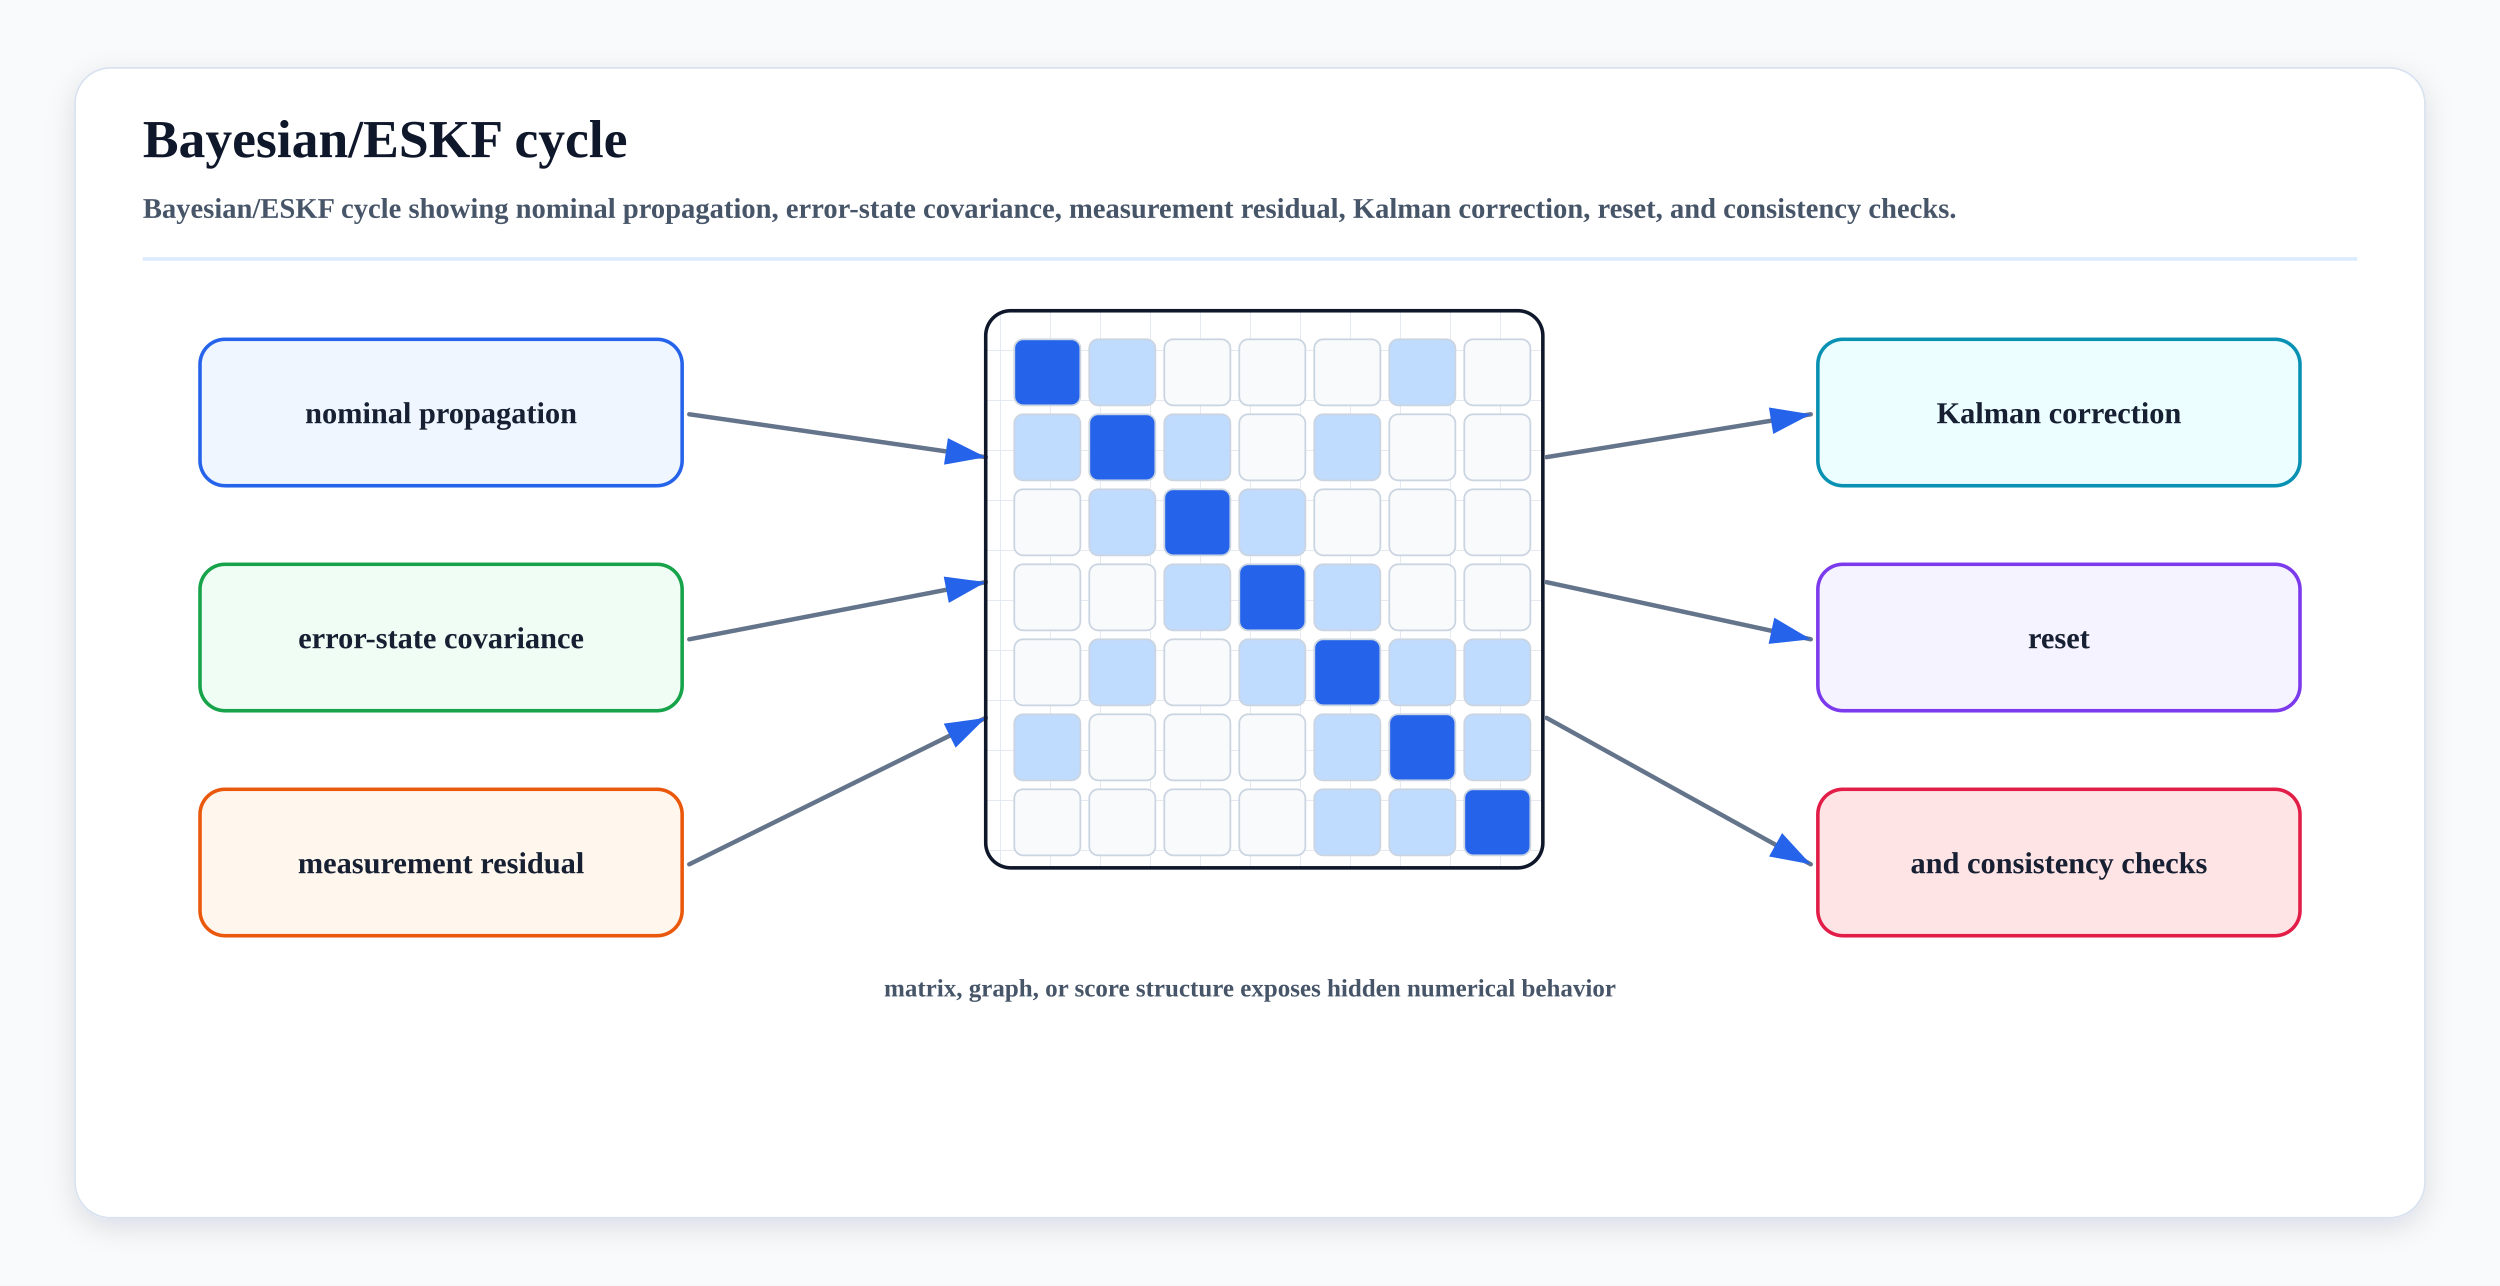
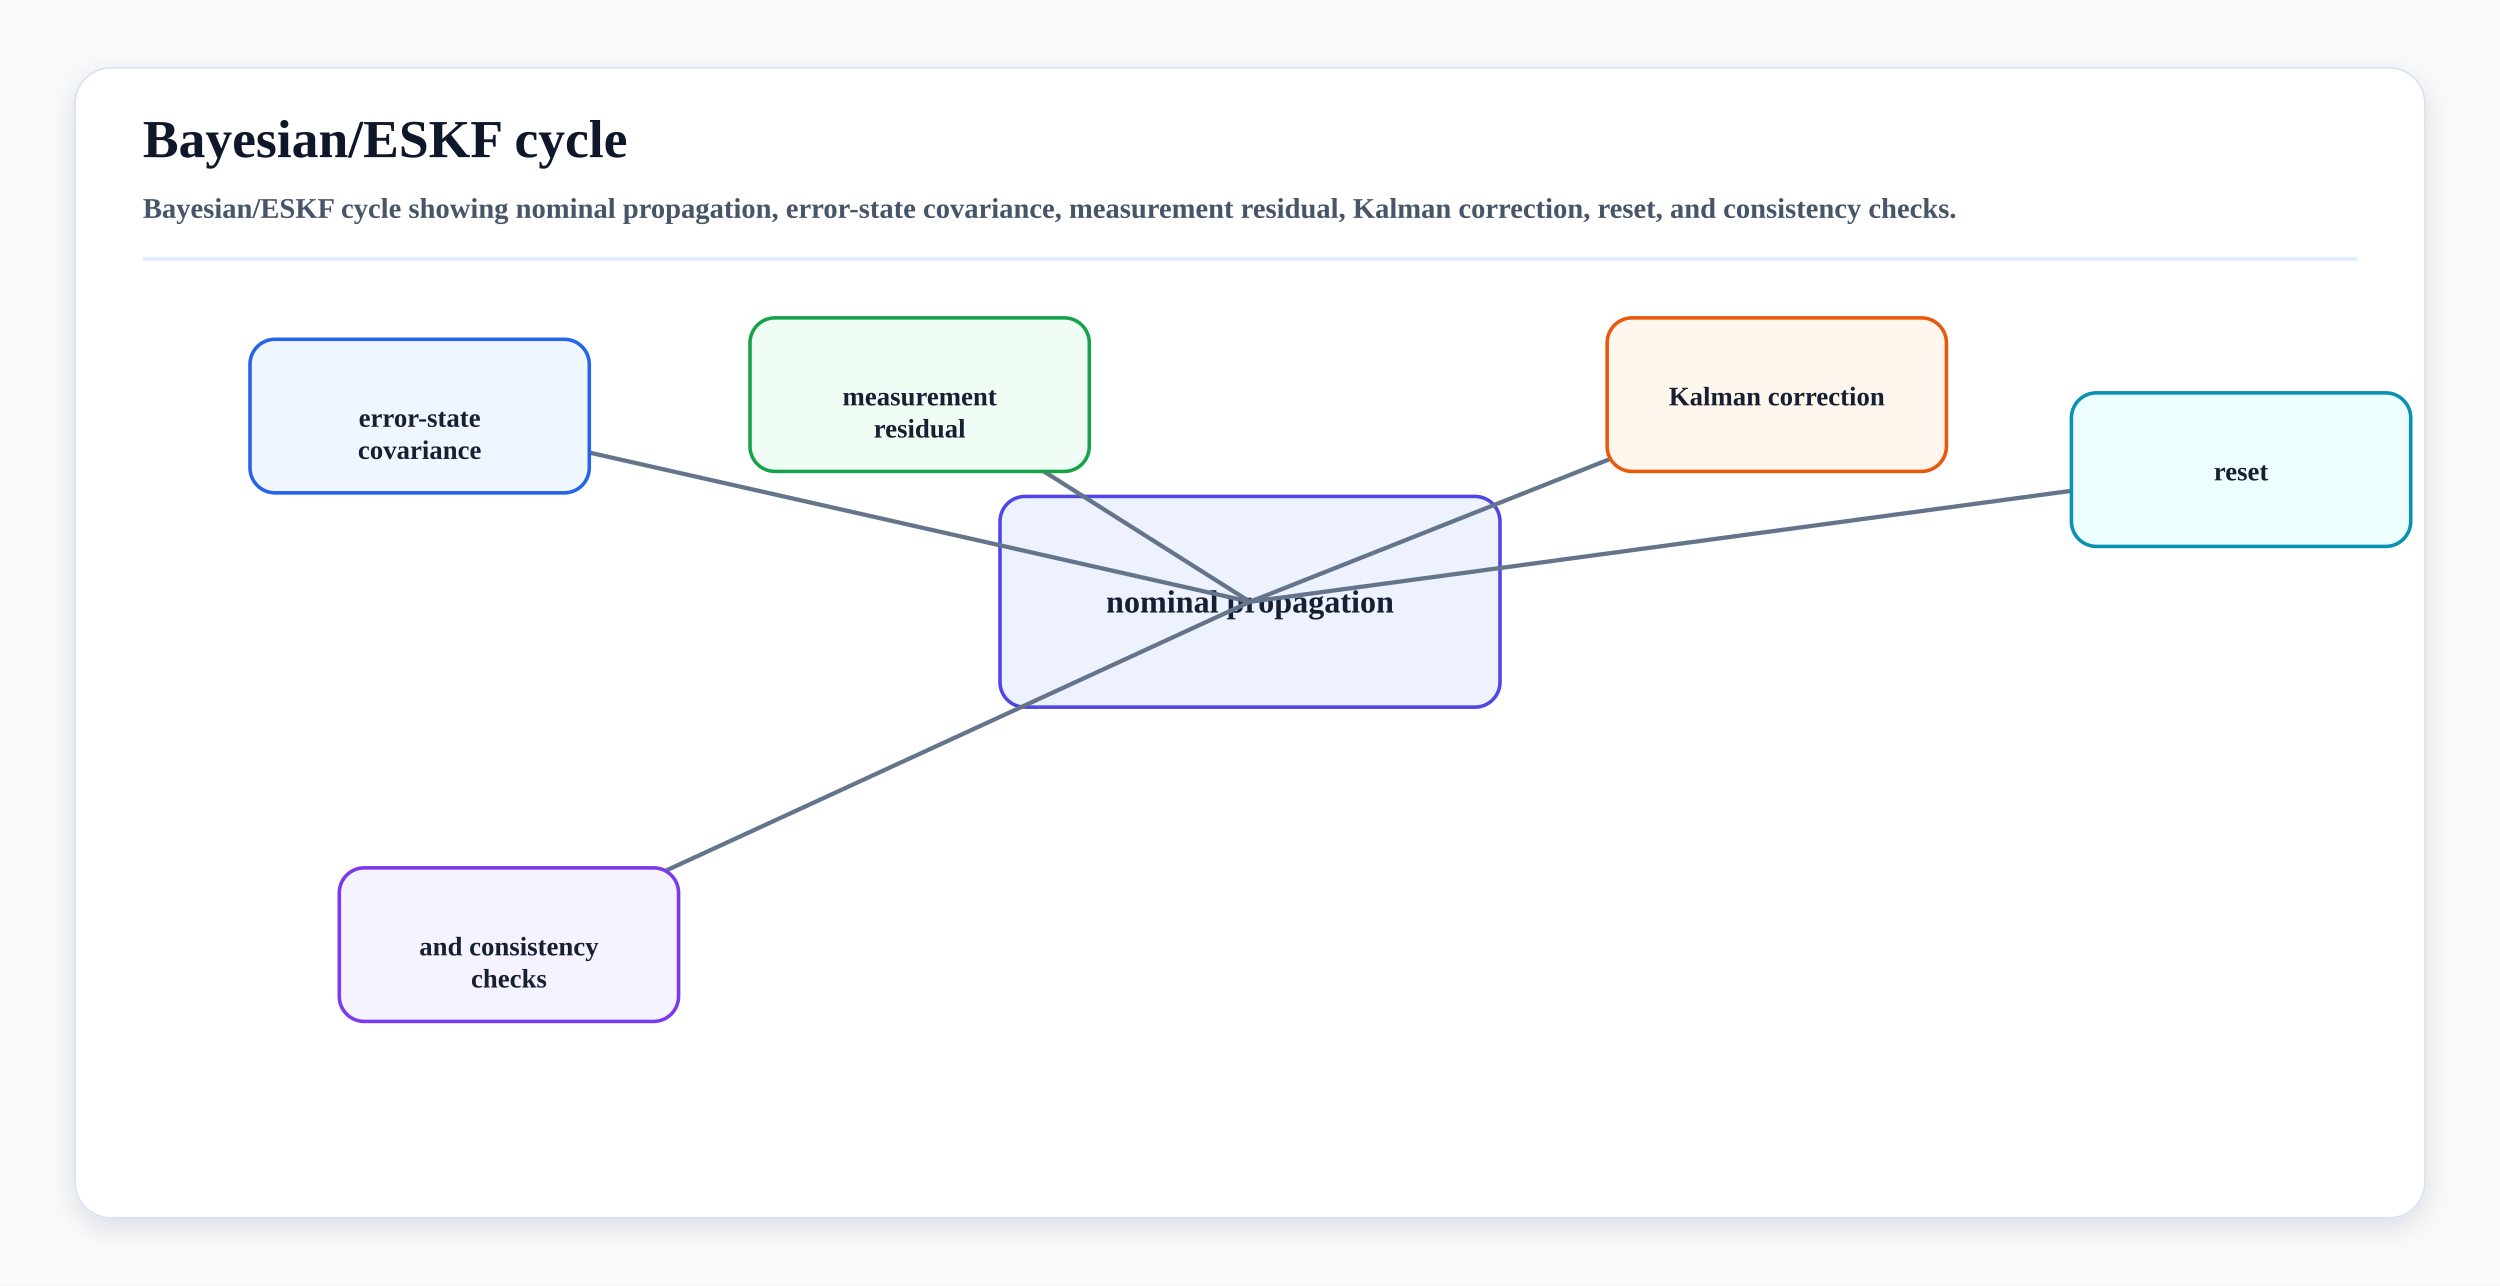
- <svg xmlns="http://www.w3.org/2000/svg" width="1400" height="720" viewBox="0 0 1400 720" role="img" aria-labelledby="title desc">
+ <svg xmlns="http://www.w3.org/2000/svg" width="1400" height="720" viewBox="0 0 1400 720" role="img" aria-labelledby="title desc" data-diagram-kind="filter-update-loop">
  <defs>
    <marker id="arrow" markerWidth="12" markerHeight="12" refX="9" refY="3" orient="auto" markerUnits="strokeWidth">
      <path d="M0,0 L0,6 L9,3 z" fill="#2563eb" />
    </marker>
    <filter id="shadow" x="-10%" y="-10%" width="120%" height="120%">
      <feDropShadow dx="0" dy="5" stdDeviation="8" flood-color="#0f172a" flood-opacity="0.12" />
    </filter>
    <pattern id="grid" width="28" height="28" patternUnits="userSpaceOnUse">
      <path d="M28 0H0V28" fill="none" stroke="#e2e8f0" stroke-width="1" />
    </pattern>
  </defs>
  <rect width="1400" height="720" fill="#f8fafc" />
  <rect x="42" y="38" width="1316" height="644" rx="20" fill="#ffffff" stroke="#d9e2ef" filter="url(#shadow)" />
  <text x="80" y="88" font-size="30" font-weight="800" fill="#0f172a">Bayesian/ESKF cycle</text>
  <text x="80" y="122" font-size="16" font-weight="600" fill="#475569">Bayesian/ESKF cycle showing nominal propagation, error-state covariance, measurement residual, Kalman correction, reset, and consistency checks.</text>
  <rect x="80" y="144" width="1240" height="2" fill="#dbeafe" />
-   <rect x="112" y="190" width="270" height="82" rx="14" fill="#eff6ff" stroke="#2563eb" stroke-width="2" />
-   <text x="247" y="237" text-anchor="middle" font-size="17" font-weight="700" fill="#172033">nominal propagation</text>
-   <rect x="112" y="316" width="270" height="82" rx="14" fill="#f0fdf4" stroke="#16a34a" stroke-width="2" />
-   <text x="247" y="363" text-anchor="middle" font-size="17" font-weight="700" fill="#172033">error-state covariance</text>
-   <rect x="112" y="442" width="270" height="82" rx="14" fill="#fff7ed" stroke="#ea580c" stroke-width="2" />
-   <text x="247" y="489" text-anchor="middle" font-size="17" font-weight="700" fill="#172033">measurement residual</text>
-   <line x1="386" y1="232" x2="552" y2="256" stroke="#64748b" stroke-width="2.5" stroke-linecap="round" marker-end="url(#arrow)" />
-   <line x1="386" y1="358" x2="552" y2="326" stroke="#64748b" stroke-width="2.5" stroke-linecap="round" marker-end="url(#arrow)" />
-   <line x1="386" y1="484" x2="552" y2="402" stroke="#64748b" stroke-width="2.5" stroke-linecap="round" marker-end="url(#arrow)" />
-   <rect x="552" y="174" width="312" height="312" rx="14" fill="url(#grid)" stroke="#0f172a" stroke-width="2" />
-   <rect x="568" y="190" width="37" height="37" rx="5" fill="#2563eb" stroke="#cbd5e1" />
-   <rect x="610" y="190" width="37" height="37" rx="5" fill="#bfdbfe" stroke="#cbd5e1" />
-   <rect x="652" y="190" width="37" height="37" rx="5" fill="#f8fafc" stroke="#cbd5e1" />
-   <rect x="694" y="190" width="37" height="37" rx="5" fill="#f8fafc" stroke="#cbd5e1" />
-   <rect x="736" y="190" width="37" height="37" rx="5" fill="#f8fafc" stroke="#cbd5e1" />
-   <rect x="778" y="190" width="37" height="37" rx="5" fill="#bfdbfe" stroke="#cbd5e1" />
-   <rect x="820" y="190" width="37" height="37" rx="5" fill="#f8fafc" stroke="#cbd5e1" />
-   <rect x="568" y="232" width="37" height="37" rx="5" fill="#bfdbfe" stroke="#cbd5e1" />
-   <rect x="610" y="232" width="37" height="37" rx="5" fill="#2563eb" stroke="#cbd5e1" />
-   <rect x="652" y="232" width="37" height="37" rx="5" fill="#bfdbfe" stroke="#cbd5e1" />
-   <rect x="694" y="232" width="37" height="37" rx="5" fill="#f8fafc" stroke="#cbd5e1" />
-   <rect x="736" y="232" width="37" height="37" rx="5" fill="#bfdbfe" stroke="#cbd5e1" />
-   <rect x="778" y="232" width="37" height="37" rx="5" fill="#f8fafc" stroke="#cbd5e1" />
-   <rect x="820" y="232" width="37" height="37" rx="5" fill="#f8fafc" stroke="#cbd5e1" />
-   <rect x="568" y="274" width="37" height="37" rx="5" fill="#f8fafc" stroke="#cbd5e1" />
-   <rect x="610" y="274" width="37" height="37" rx="5" fill="#bfdbfe" stroke="#cbd5e1" />
-   <rect x="652" y="274" width="37" height="37" rx="5" fill="#2563eb" stroke="#cbd5e1" />
-   <rect x="694" y="274" width="37" height="37" rx="5" fill="#bfdbfe" stroke="#cbd5e1" />
-   <rect x="736" y="274" width="37" height="37" rx="5" fill="#f8fafc" stroke="#cbd5e1" />
-   <rect x="778" y="274" width="37" height="37" rx="5" fill="#f8fafc" stroke="#cbd5e1" />
-   <rect x="820" y="274" width="37" height="37" rx="5" fill="#f8fafc" stroke="#cbd5e1" />
-   <rect x="568" y="316" width="37" height="37" rx="5" fill="#f8fafc" stroke="#cbd5e1" />
-   <rect x="610" y="316" width="37" height="37" rx="5" fill="#f8fafc" stroke="#cbd5e1" />
-   <rect x="652" y="316" width="37" height="37" rx="5" fill="#bfdbfe" stroke="#cbd5e1" />
-   <rect x="694" y="316" width="37" height="37" rx="5" fill="#2563eb" stroke="#cbd5e1" />
-   <rect x="736" y="316" width="37" height="37" rx="5" fill="#bfdbfe" stroke="#cbd5e1" />
-   <rect x="778" y="316" width="37" height="37" rx="5" fill="#f8fafc" stroke="#cbd5e1" />
-   <rect x="820" y="316" width="37" height="37" rx="5" fill="#f8fafc" stroke="#cbd5e1" />
-   <rect x="568" y="358" width="37" height="37" rx="5" fill="#f8fafc" stroke="#cbd5e1" />
-   <rect x="610" y="358" width="37" height="37" rx="5" fill="#bfdbfe" stroke="#cbd5e1" />
-   <rect x="652" y="358" width="37" height="37" rx="5" fill="#f8fafc" stroke="#cbd5e1" />
-   <rect x="694" y="358" width="37" height="37" rx="5" fill="#bfdbfe" stroke="#cbd5e1" />
-   <rect x="736" y="358" width="37" height="37" rx="5" fill="#2563eb" stroke="#cbd5e1" />
-   <rect x="778" y="358" width="37" height="37" rx="5" fill="#bfdbfe" stroke="#cbd5e1" />
-   <rect x="820" y="358" width="37" height="37" rx="5" fill="#bfdbfe" stroke="#cbd5e1" />
-   <rect x="568" y="400" width="37" height="37" rx="5" fill="#bfdbfe" stroke="#cbd5e1" />
-   <rect x="610" y="400" width="37" height="37" rx="5" fill="#f8fafc" stroke="#cbd5e1" />
-   <rect x="652" y="400" width="37" height="37" rx="5" fill="#f8fafc" stroke="#cbd5e1" />
-   <rect x="694" y="400" width="37" height="37" rx="5" fill="#f8fafc" stroke="#cbd5e1" />
-   <rect x="736" y="400" width="37" height="37" rx="5" fill="#bfdbfe" stroke="#cbd5e1" />
-   <rect x="778" y="400" width="37" height="37" rx="5" fill="#2563eb" stroke="#cbd5e1" />
-   <rect x="820" y="400" width="37" height="37" rx="5" fill="#bfdbfe" stroke="#cbd5e1" />
-   <rect x="568" y="442" width="37" height="37" rx="5" fill="#f8fafc" stroke="#cbd5e1" />
-   <rect x="610" y="442" width="37" height="37" rx="5" fill="#f8fafc" stroke="#cbd5e1" />
-   <rect x="652" y="442" width="37" height="37" rx="5" fill="#f8fafc" stroke="#cbd5e1" />
-   <rect x="694" y="442" width="37" height="37" rx="5" fill="#f8fafc" stroke="#cbd5e1" />
-   <rect x="736" y="442" width="37" height="37" rx="5" fill="#bfdbfe" stroke="#cbd5e1" />
-   <rect x="778" y="442" width="37" height="37" rx="5" fill="#bfdbfe" stroke="#cbd5e1" />
-   <rect x="820" y="442" width="37" height="37" rx="5" fill="#2563eb" stroke="#cbd5e1" />
-   <line x1="866" y1="256" x2="1014" y2="232" stroke="#64748b" stroke-width="2.5" stroke-linecap="round" marker-end="url(#arrow)" />
-   <line x1="866" y1="326" x2="1014" y2="358" stroke="#64748b" stroke-width="2.5" stroke-linecap="round" marker-end="url(#arrow)" />
-   <line x1="866" y1="402" x2="1014" y2="484" stroke="#64748b" stroke-width="2.5" stroke-linecap="round" marker-end="url(#arrow)" />
-   <rect x="1018" y="190" width="270" height="82" rx="14" fill="#ecfeff" stroke="#0891b2" stroke-width="2" />
-   <text x="1153" y="237" text-anchor="middle" font-size="17" font-weight="700" fill="#172033">Kalman correction</text>
-   <rect x="1018" y="316" width="270" height="82" rx="14" fill="#f5f3ff" stroke="#7c3aed" stroke-width="2" />
-   <text x="1153" y="363" text-anchor="middle" font-size="17" font-weight="700" fill="#172033">reset</text>
-   <rect x="1018" y="442" width="270" height="82" rx="14" fill="#ffe4e6" stroke="#e11d48" stroke-width="2" />
-   <text x="1153" y="489" text-anchor="middle" font-size="17" font-weight="700" fill="#172033">and consistency checks</text>
-   <text x="700" y="558" text-anchor="middle" font-size="14" font-weight="600" fill="#475569">matrix, graph, or score structure exposes hidden numerical behavior</text>
+   <rect x="560" y="278" width="280" height="118" rx="14" fill="#eef2ff" stroke="#4f46e5" stroke-width="2" />
+   <text x="700" y="343" text-anchor="middle" font-size="18" font-weight="700" fill="#172033">nominal propagation</text>
+   <line x1="700" y1="337" x2="235" y2="232" stroke="#64748b" stroke-width="2.4" stroke-linecap="round" marker-end="url(#arrow)" />
+   <rect x="140" y="190" width="190" height="86" rx="14" fill="#eff6ff" stroke="#2563eb" stroke-width="2" />
+   <text x="235" y="239" text-anchor="middle" font-size="15" font-weight="700" fill="#172033">error-state</text>
+   <text x="235" y="257" text-anchor="middle" font-size="15" font-weight="700" fill="#172033">covariance</text>
+   <line x1="700" y1="337" x2="515" y2="220" stroke="#64748b" stroke-width="2.4" stroke-linecap="round" marker-end="url(#arrow)" />
+   <rect x="420" y="178" width="190" height="86" rx="14" fill="#f0fdf4" stroke="#16a34a" stroke-width="2" />
+   <text x="515" y="227" text-anchor="middle" font-size="15" font-weight="700" fill="#172033">measurement</text>
+   <text x="515" y="245" text-anchor="middle" font-size="15" font-weight="700" fill="#172033">residual</text>
+   <line x1="700" y1="337" x2="995" y2="220" stroke="#64748b" stroke-width="2.4" stroke-linecap="round" marker-end="url(#arrow)" />
+   <rect x="900" y="178" width="190" height="86" rx="14" fill="#fff7ed" stroke="#ea580c" stroke-width="2" />
+   <text x="995" y="227" text-anchor="middle" font-size="15" font-weight="700" fill="#172033">Kalman correction</text>
+   <line x1="700" y1="337" x2="1255" y2="262" stroke="#64748b" stroke-width="2.4" stroke-linecap="round" marker-end="url(#arrow)" />
+   <rect x="1160" y="220" width="190" height="86" rx="14" fill="#ecfeff" stroke="#0891b2" stroke-width="2" />
+   <text x="1255" y="269" text-anchor="middle" font-size="15" font-weight="700" fill="#172033">reset</text>
+   <line x1="700" y1="337" x2="285" y2="528" stroke="#64748b" stroke-width="2.4" stroke-linecap="round" marker-end="url(#arrow)" />
+   <rect x="190" y="486" width="190" height="86" rx="14" fill="#f5f3ff" stroke="#7c3aed" stroke-width="2" />
+   <text x="285" y="535" text-anchor="middle" font-size="15" font-weight="700" fill="#172033">and consistency</text>
+   <text x="285" y="553" text-anchor="middle" font-size="15" font-weight="700" fill="#172033">checks</text>
</svg>
